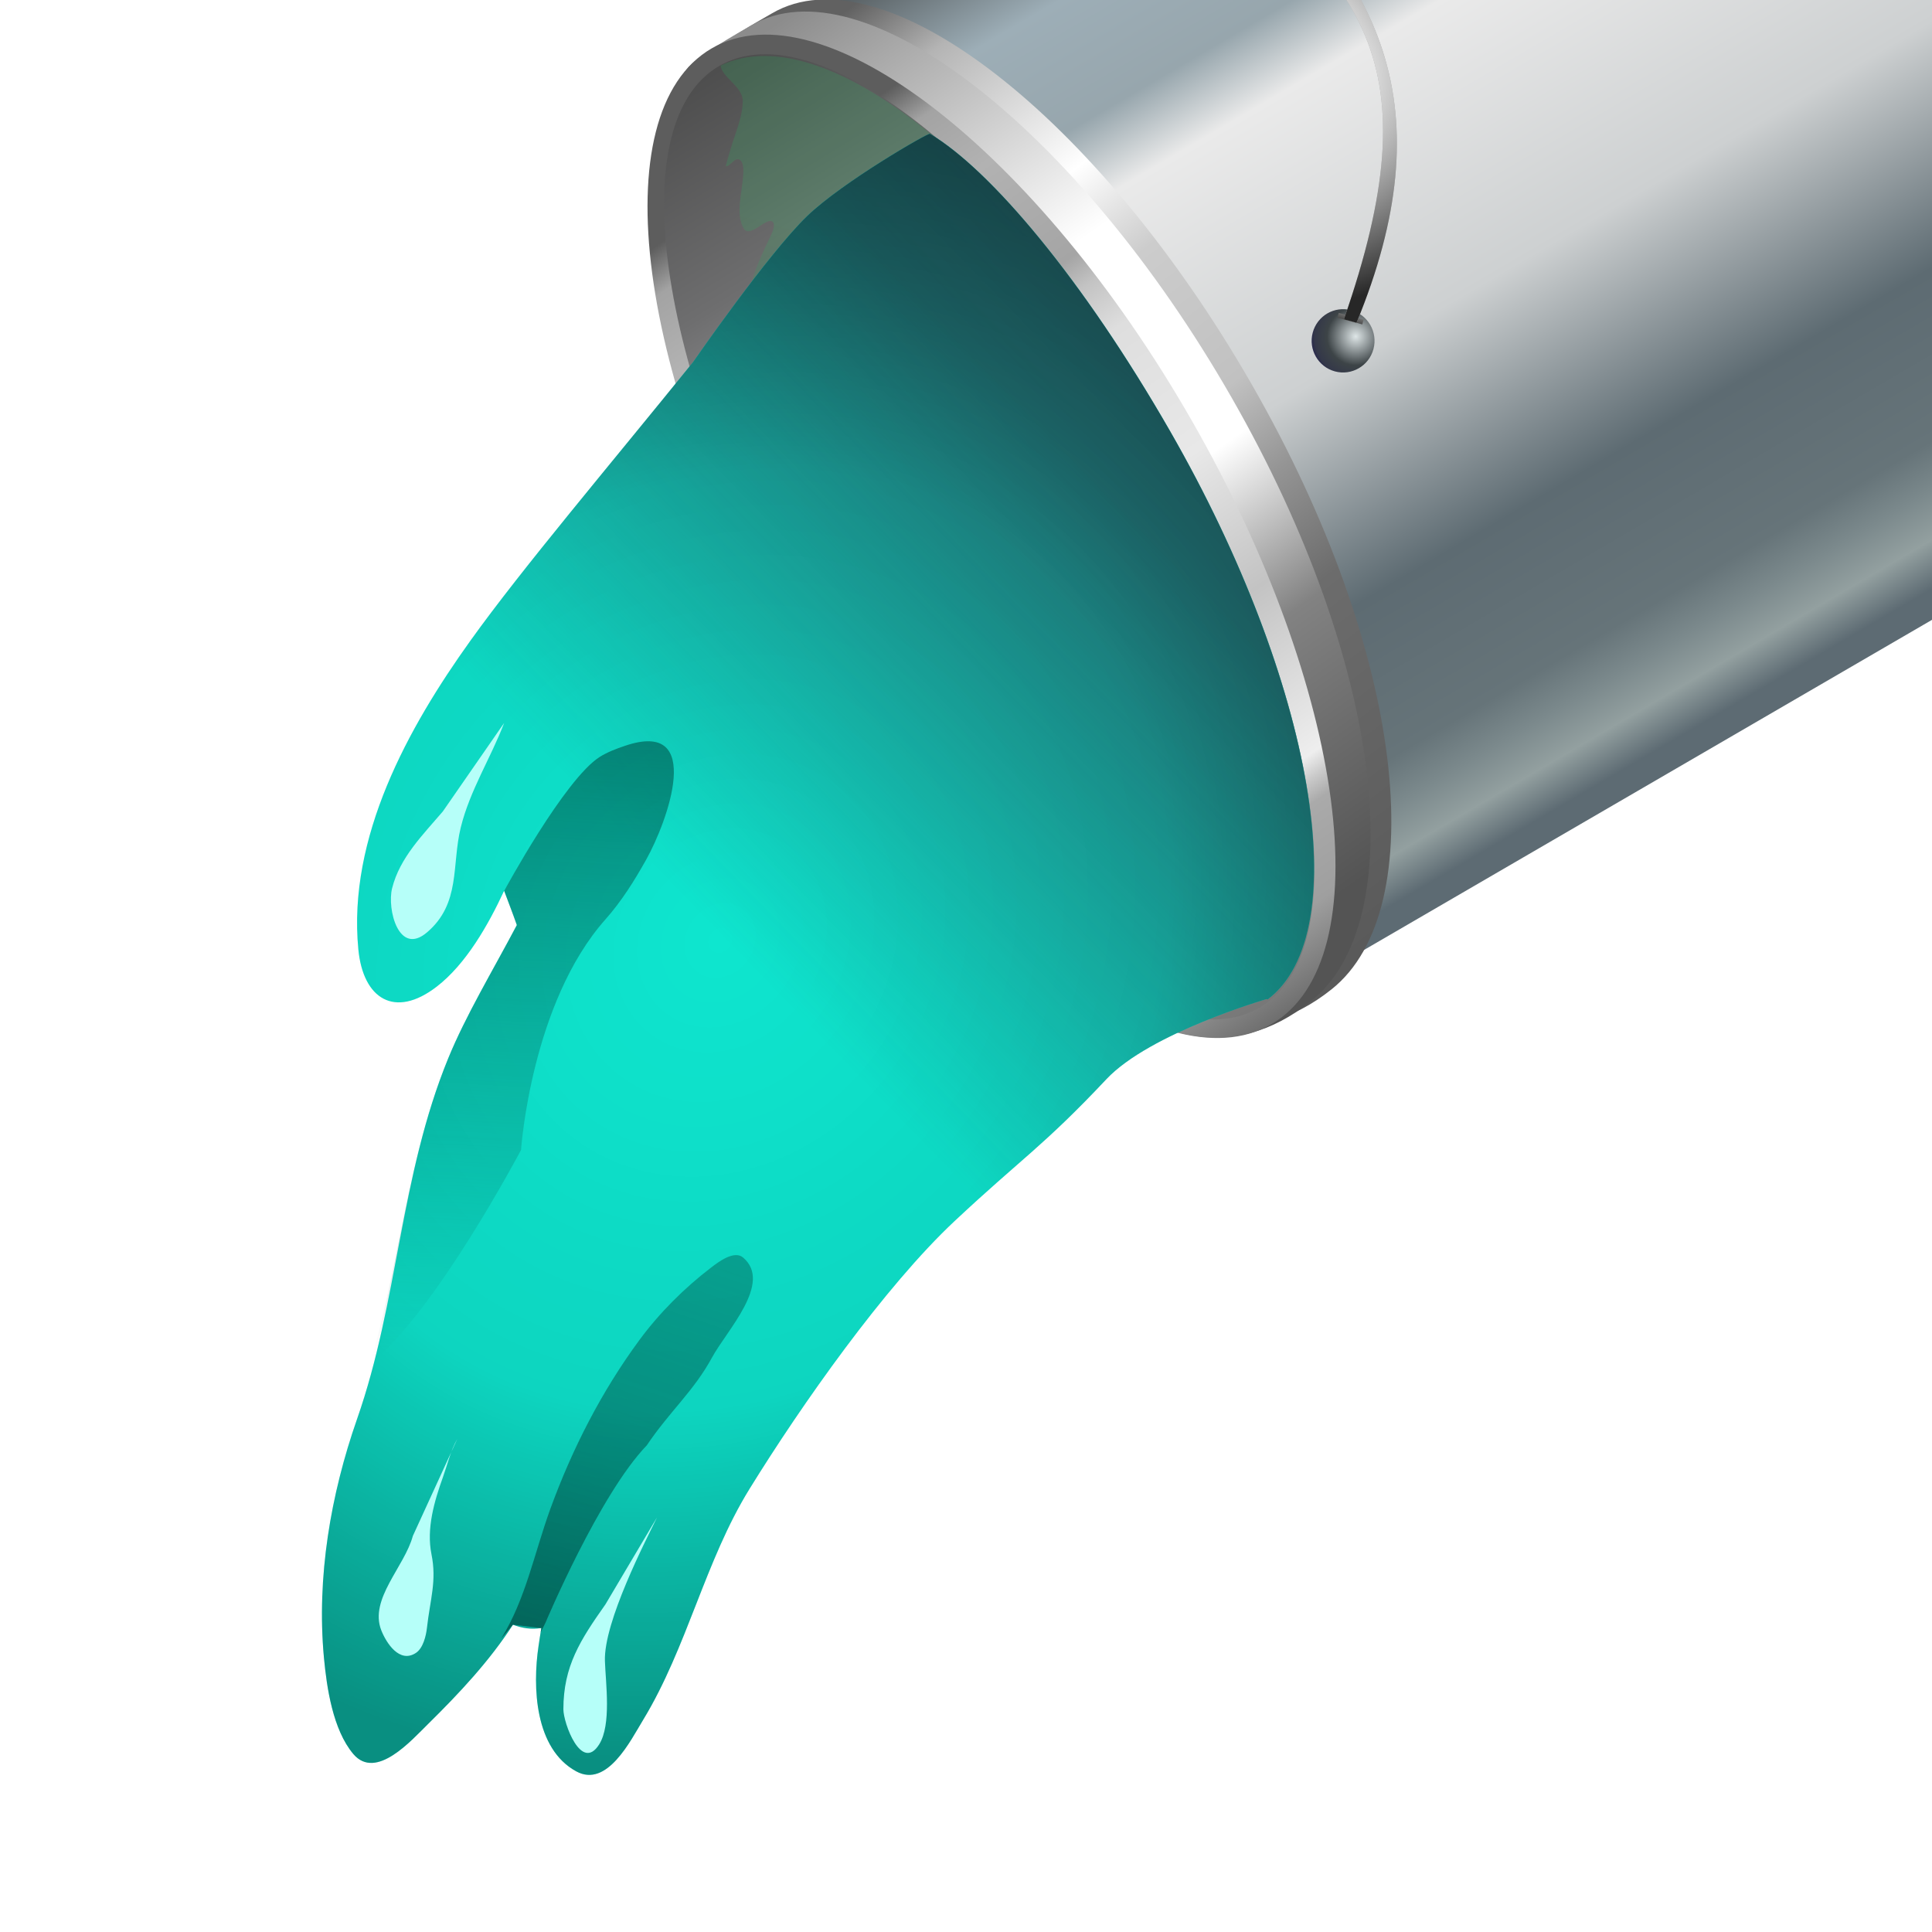
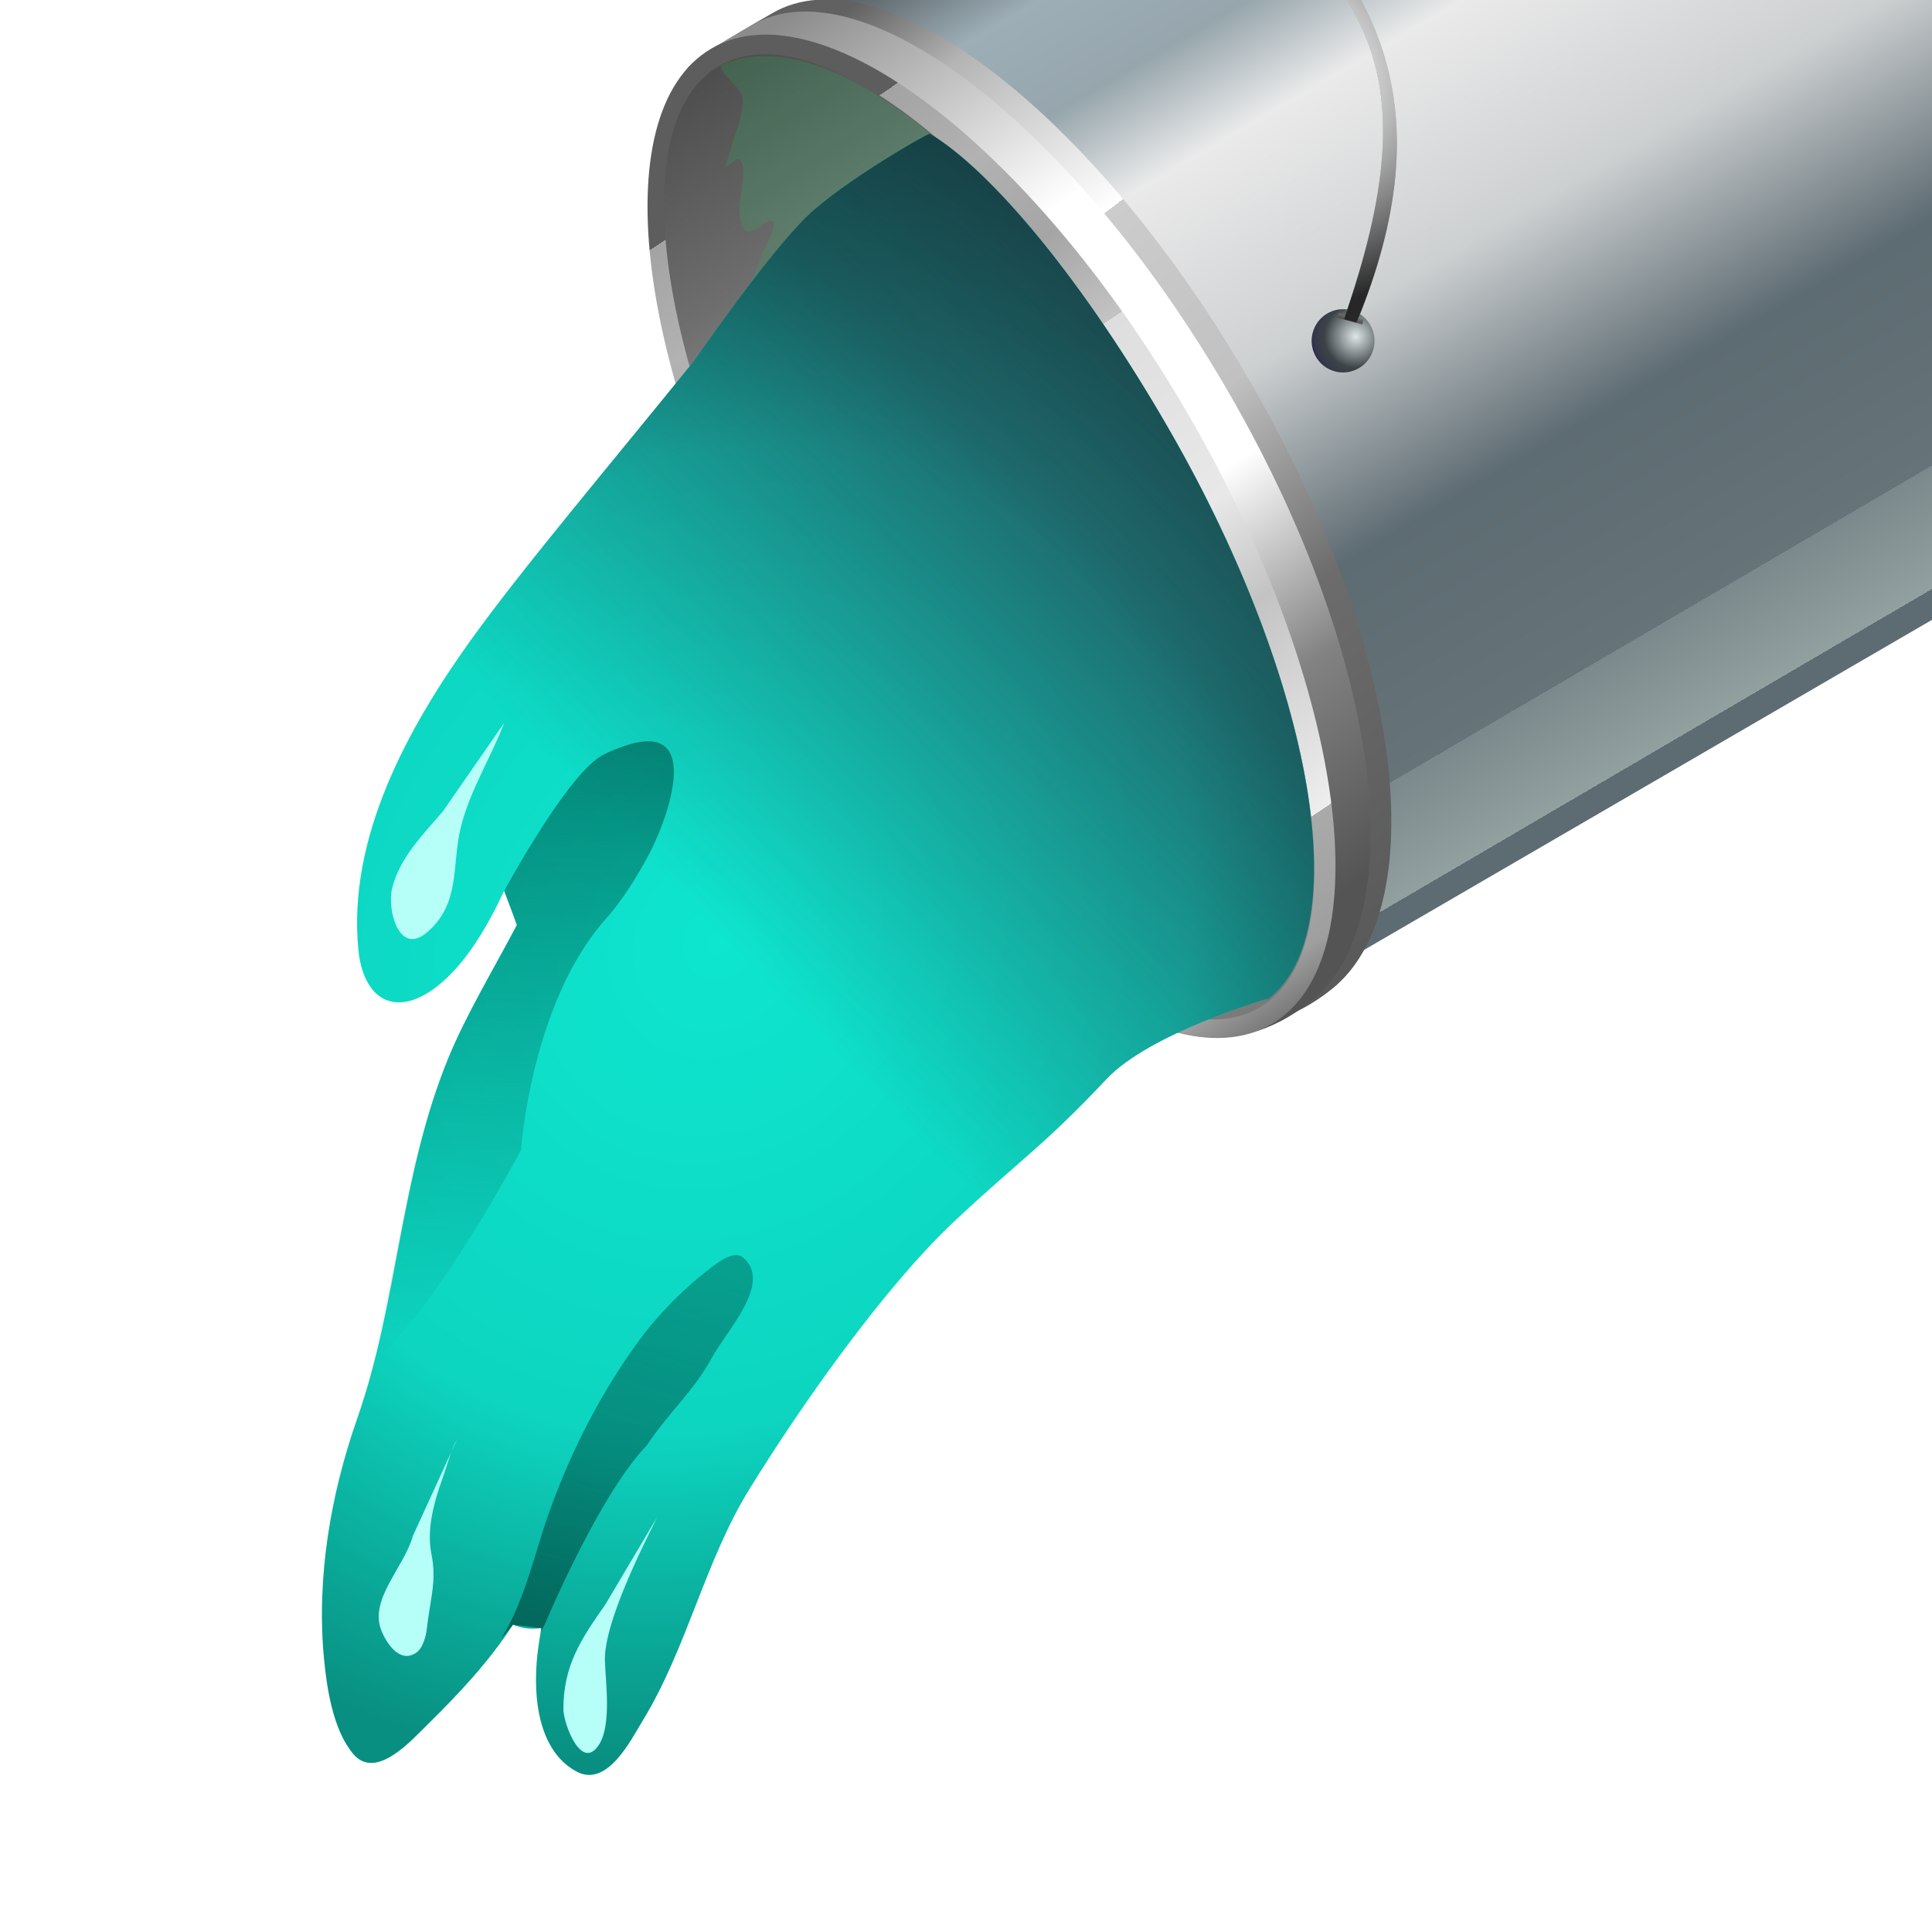
- <svg xmlns="http://www.w3.org/2000/svg" width="100%" height="100%" viewBox="0 0 24 24" version="1.1" xml:space="preserve" style="fill-rule:evenodd;clip-rule:evenodd;stroke-linejoin:round;stroke-miterlimit:1.414;">
+ <svg xmlns="http://www.w3.org/2000/svg" viewBox="0 0 24 24" width="100%" xml:space="preserve" version="1.1" height="100%" baseProfile="tiny">
  <g transform="matrix(1,0,0,1,-220,-121)">
    <g transform="matrix(1,0,0,1,89,68)">
      <g id="detailed">
-         <rect id="bucket_detailed" x="131" y="53" width="24" height="24" style="fill:none;" />
-         <clipPath id="_clip1">
-           <rect id="bucket_detailed1" x="131" y="53" width="24" height="24" />
-         </clipPath>
-         <g clip-path="url(#_clip1)">
+         <rect style="fill:none;" width="24" id="bucket_detailed" y="53" x="131" height="24" />
+         <g>
          <g transform="matrix(-0.517981,-0.903168,0.897169,-0.521445,167.793,217.039)">
-             <rect x="136" y="55" width="13" height="14.841" style="fill:url(#_Linear2);" />
+             <rect style="fill:url(#_Linear2);" width="13" y="55" x="136" height="14.841" />
          </g>
          <g transform="matrix(-0.534804,-0.932501,0.926307,-0.53838,166.258,223.504)">
-             <path d="M142.5,55.636C145.672,55.715 148.367,56.186 148.936,57.413C149.011,57.573 149,58.147 149,58.318C149,59.798 146.087,61 142.5,61C138.913,61 136.219,59.782 136,58.318C135.654,56.003 138.875,55.545 142.5,55.636Z" style="fill:url(#_Linear3);" />
+             <path style="fill:url(#_Linear3);" d="M142.5,55.636C145.672,55.715 148.367,56.186 148.936,57.413C149.011,57.573 149,58.147 149,58.318C149,59.798 146.087,61 142.5,61C138.913,61 136.219,59.782 136,58.318C135.654,56.003 138.875,55.545 142.5,55.636Z" />
          </g>
          <g transform="matrix(-0.534804,-0.932501,0.926307,-0.53838,166,223.654)">
-             <path d="M142.5,55.636C145.672,55.715 148.367,56.186 148.936,57.413C149.011,57.573 149,58.147 149,58.318C149,59.798 146.087,61 142.5,61C138.913,61 136.219,59.782 136,58.318C135.654,56.003 138.875,55.545 142.5,55.636Z" style="fill:url(#_Linear4);" />
+             <path style="fill:url(#_Linear4);" d="M142.5,55.636C145.672,55.715 148.367,56.186 148.936,57.413C149.011,57.573 149,58.147 149,58.318C149,59.798 146.087,61 142.5,61C138.913,61 136.219,59.782 136,58.318C135.654,56.003 138.875,55.545 142.5,55.636Z" />
          </g>
          <g transform="matrix(-0.516133,-0.899947,0.838841,-0.487543,167.918,216.344)">
-             <ellipse cx="142.5" cy="58.318" rx="6.5" ry="2.682" style="fill:url(#_Linear5);" />
+             <ellipse style="fill:url(#_Linear5);" ry="2.682" cx="142.5" rx="6.5" cy="58.318" />
          </g>
          <g transform="matrix(-0.534804,-0.932501,0.926307,-0.53838,165.506,223.941)">
-             <ellipse cx="142.5" cy="58.318" rx="6.5" ry="2.682" style="fill:url(#_Linear6);" />
+             <ellipse style="fill:url(#_Linear6);" ry="2.682" cx="142.5" rx="6.5" cy="58.318" />
          </g>
          <g transform="matrix(-0.516133,-0.899947,0.838841,-0.487543,167.918,216.344)">
-             <ellipse cx="142.5" cy="58.318" rx="6.5" ry="2.682" style="fill:url(#_Linear7);" />
+             <ellipse style="fill:url(#_Linear7);" ry="2.682" cx="142.5" rx="6.5" cy="58.318" />
          </g>
          <g transform="matrix(1.00066,0.26992,-0.268127,1.00735,12.121,-40.5431)">
-             <path d="M142.607,55.457C143.676,54.535 146.463,55.793 148.943,58.273C151.055,60.384 143.717,58.06 143.675,58.023C143.578,57.937 143.68,57.434 143.699,57.325C143.706,57.279 143.746,57.135 143.697,57.098C143.613,57.034 143.485,57.358 143.379,57.263C143.24,57.139 143.243,56.847 143.211,56.68C143.202,56.629 143.182,56.496 143.115,56.482C143.046,56.467 143.032,56.593 142.976,56.599C142.973,56.599 142.981,56.323 142.982,56.309C142.991,56.142 143.015,55.956 142.971,55.793C142.927,55.631 142.648,55.584 142.607,55.457Z" style="fill:url(#_Linear8);" />
+             <path style="fill:url(#_Linear8);" d="M142.607,55.457C143.676,54.535 146.463,55.793 148.943,58.273C151.055,60.384 143.717,58.06 143.675,58.023C143.578,57.937 143.68,57.434 143.699,57.325C143.706,57.279 143.746,57.135 143.697,57.098C143.613,57.034 143.485,57.358 143.379,57.263C143.24,57.139 143.243,56.847 143.211,56.68C143.202,56.629 143.182,56.496 143.115,56.482C143.046,56.467 143.032,56.593 142.976,56.599C142.973,56.599 142.981,56.323 142.982,56.309C142.991,56.142 143.015,55.956 142.971,55.793C142.927,55.631 142.648,55.584 142.607,55.457Z" />
          </g>
          <g transform="matrix(1.00066,0.26992,-0.268127,1.00735,12.121,-40.5431)">
-             <path d="M144.073,56.92C144.379,56.417 145.217,55.586 145.241,55.593C146.053,55.819 147.462,56.792 148.943,58.273C151.387,60.716 152.643,63.458 151.822,64.504L151.807,64.504C151.807,64.504 150.561,65.255 150.2,65.922C149.676,66.89 149.464,67.093 148.881,68.023C148.27,68.997 147.669,70.623 147.329,71.745C147.036,72.71 147.096,73.76 146.809,74.732C146.727,75.009 146.602,75.63 146.193,75.532C145.641,75.4 145.426,74.697 145.37,74.209C145.361,74.136 145.354,74.063 145.347,73.99L145.342,73.993C145.236,74.04 145.123,74.054 145.008,74.041C144.848,74.531 144.598,74.996 144.33,75.448C144.191,75.681 143.904,76.263 143.557,76.024C143.245,75.808 143.045,75.343 142.919,75.004C142.586,74.103 142.495,73.111 142.568,72.158C142.683,70.67 142.316,69.233 142.512,67.726C142.583,67.178 142.757,66.581 142.896,65.979C142.816,65.857 142.727,65.742 142.643,65.624C142.565,66.065 142.428,66.585 142.158,66.936C141.771,67.44 141.342,67.305 141.135,66.751C140.664,65.496 141.027,64.046 141.483,62.847C141.857,61.863 142.549,60.411 143.202,58.954C143.202,58.954 143.733,57.481 144.073,56.92Z" style="fill:rgb(14,230,207);" />
+             <path style="fill:rgb(14,230,207);" d="M144.073,56.92C144.379,56.417 145.217,55.586 145.241,55.593C146.053,55.819 147.462,56.792 148.943,58.273C151.387,60.716 152.643,63.458 151.822,64.504L151.807,64.504C151.807,64.504 150.561,65.255 150.2,65.922C149.676,66.89 149.464,67.093 148.881,68.023C148.27,68.997 147.669,70.623 147.329,71.745C147.036,72.71 147.096,73.76 146.809,74.732C146.727,75.009 146.602,75.63 146.193,75.532C145.641,75.4 145.426,74.697 145.37,74.209C145.361,74.136 145.354,74.063 145.347,73.99L145.342,73.993C145.236,74.04 145.123,74.054 145.008,74.041C144.848,74.531 144.598,74.996 144.33,75.448C144.191,75.681 143.904,76.263 143.557,76.024C143.245,75.808 143.045,75.343 142.919,75.004C142.586,74.103 142.495,73.111 142.568,72.158C142.683,70.67 142.316,69.233 142.512,67.726C142.583,67.178 142.757,66.581 142.896,65.979C142.816,65.857 142.727,65.742 142.643,65.624C142.565,66.065 142.428,66.585 142.158,66.936C141.771,67.44 141.342,67.305 141.135,66.751C140.664,65.496 141.027,64.046 141.483,62.847C141.857,61.863 142.549,60.411 143.202,58.954C143.202,58.954 143.733,57.481 144.073,56.92Z" />
          </g>
          <g transform="matrix(1.00066,0.26992,-0.268127,1.00735,12.121,-40.5431)">
-             <path d="M144.073,56.92C144.379,56.417 145.217,55.586 145.241,55.593C146.053,55.819 147.462,56.792 148.943,58.273C151.387,60.716 152.643,63.458 151.822,64.504L151.807,64.504C151.807,64.504 150.561,65.255 150.2,65.922C149.676,66.89 149.464,67.093 148.881,68.023C148.27,68.997 147.669,70.623 147.329,71.745C147.036,72.71 147.096,73.76 146.809,74.732C146.727,75.009 146.602,75.63 146.193,75.532C145.641,75.4 145.426,74.697 145.37,74.209C145.361,74.136 145.354,74.063 145.347,73.99L145.342,73.993C145.236,74.04 145.123,74.054 145.008,74.041C144.848,74.531 144.598,74.996 144.33,75.448C144.191,75.681 143.904,76.263 143.557,76.024C143.245,75.808 143.045,75.343 142.919,75.004C142.586,74.103 142.495,73.111 142.568,72.158C142.683,70.67 142.316,69.233 142.512,67.726C142.583,67.178 142.757,66.581 142.896,65.979C142.816,65.857 142.727,65.742 142.643,65.624C142.565,66.065 142.428,66.585 142.158,66.936C141.771,67.44 141.342,67.305 141.135,66.751C140.664,65.496 141.027,64.046 141.483,62.847C141.857,61.863 142.549,60.411 143.202,58.954C143.202,58.954 143.733,57.481 144.073,56.92Z" style="fill:url(#_Linear9);" />
+             <path style="fill:url(#_Linear9);" d="M144.073,56.92C144.379,56.417 145.217,55.586 145.241,55.593C146.053,55.819 147.462,56.792 148.943,58.273C151.387,60.716 152.643,63.458 151.822,64.504L151.807,64.504C151.807,64.504 150.561,65.255 150.2,65.922C149.676,66.89 149.464,67.093 148.881,68.023C148.27,68.997 147.669,70.623 147.329,71.745C147.036,72.71 147.096,73.76 146.809,74.732C146.727,75.009 146.602,75.63 146.193,75.532C145.641,75.4 145.426,74.697 145.37,74.209C145.361,74.136 145.354,74.063 145.347,73.99L145.342,73.993C145.236,74.04 145.123,74.054 145.008,74.041C144.848,74.531 144.598,74.996 144.33,75.448C144.191,75.681 143.904,76.263 143.557,76.024C143.245,75.808 143.045,75.343 142.919,75.004C142.586,74.103 142.495,73.111 142.568,72.158C142.683,70.67 142.316,69.233 142.512,67.726C142.583,67.178 142.757,66.581 142.896,65.979C142.816,65.857 142.727,65.742 142.643,65.624C142.565,66.065 142.428,66.585 142.158,66.936C141.771,67.44 141.342,67.305 141.135,66.751C140.664,65.496 141.027,64.046 141.483,62.847C141.857,61.863 142.549,60.411 143.202,58.954C143.202,58.954 143.733,57.481 144.073,56.92Z" />
          </g>
          <g transform="matrix(1,0,0,1.00669,-0.54644,-0.307921)">
-             <path d="M137.81,63.947C137.81,63.945 138.562,62.565 138.998,62.293C139.092,62.234 139.202,62.193 139.307,62.158C140.313,61.815 139.831,63.105 139.575,63.559C139.428,63.82 139.269,64.073 139.069,64.297C138.142,65.332 138.019,67.144 138.019,67.144C138.019,67.144 136.939,69.175 136.147,69.775C136.516,68.522 136.609,67.24 137.114,66.014C137.332,65.485 137.667,64.934 137.967,64.369L137.81,63.947Z" style="fill:url(#_Linear10);" />
+             <path style="fill:url(#_Linear10);" d="M137.81,63.947C137.81,63.945 138.562,62.565 138.998,62.293C139.092,62.234 139.202,62.193 139.307,62.158C140.313,61.815 139.831,63.105 139.575,63.559C139.428,63.82 139.269,64.073 139.069,64.297C138.142,65.332 138.019,67.144 138.019,67.144C138.019,67.144 136.939,69.175 136.147,69.775C136.516,68.522 136.609,67.24 137.114,66.014C137.332,65.485 137.667,64.934 137.967,64.369L137.81,63.947Z" />
          </g>
          <g transform="matrix(1,0,0,1.00669,-0.54644,-0.307921)">
-             <path d="M137.774,73.171C138.077,72.686 138.182,72.123 138.383,71.573C138.655,70.831 139.019,70.124 139.489,69.49C139.738,69.154 140.047,68.848 140.38,68.595C140.465,68.53 140.665,68.377 140.777,68.471C141.148,68.783 140.573,69.372 140.392,69.704C140.165,70.12 139.866,70.368 139.581,70.789C138.991,71.397 138.322,72.979 138.322,72.979L138.263,73.097L138.272,73.043L138.266,73.044L137.919,73.002L137.774,73.171Z" style="fill:url(#_Linear11);" />
+             <path style="fill:url(#_Linear11);" d="M137.774,73.171C138.077,72.686 138.182,72.123 138.383,71.573C138.655,70.831 139.019,70.124 139.489,69.49C139.738,69.154 140.047,68.848 140.38,68.595C140.465,68.53 140.665,68.377 140.777,68.471C141.148,68.783 140.573,69.372 140.392,69.704C140.165,70.12 139.866,70.368 139.581,70.789C138.991,71.397 138.322,72.979 138.322,72.979L138.263,73.097L138.272,73.043L138.266,73.044L137.919,73.002L137.774,73.171Z" />
          </g>
          <g id="paint-shading" transform="matrix(1.00066,0.26992,-0.268127,1.00735,12.121,-40.5431)">
-             <path d="M144.073,56.92C144.379,56.417 145.217,55.586 145.241,55.593C146.053,55.819 147.462,56.792 148.943,58.273C151.387,60.716 152.643,63.458 151.822,64.504L151.807,64.504C151.807,64.504 150.561,65.255 150.2,65.922C149.676,66.89 149.464,67.093 148.881,68.023C148.27,68.997 147.669,70.623 147.329,71.745C147.036,72.71 147.096,73.76 146.809,74.732C146.727,75.009 146.602,75.63 146.193,75.532C145.641,75.4 145.426,74.697 145.37,74.209C145.361,74.136 145.354,74.063 145.347,73.99L145.342,73.993C145.236,74.04 145.123,74.054 145.008,74.041C144.848,74.531 144.598,74.996 144.33,75.448C144.191,75.681 143.904,76.263 143.557,76.024C143.245,75.808 143.045,75.343 142.919,75.004C142.586,74.103 142.495,73.111 142.568,72.158C142.683,70.67 142.316,69.233 142.512,67.726C142.583,67.178 142.757,66.581 142.896,65.979C142.816,65.857 142.727,65.742 142.643,65.624C142.565,66.065 142.428,66.585 142.158,66.936C141.771,67.44 141.342,67.305 141.135,66.751C140.664,65.496 141.027,64.046 141.483,62.847C141.857,61.863 142.549,60.411 143.202,58.954C143.202,58.954 143.733,57.481 144.073,56.92Z" style="fill:url(#_Radial12);" />
+             <path style="fill:url(#_Radial12);" d="M144.073,56.92C144.379,56.417 145.217,55.586 145.241,55.593C146.053,55.819 147.462,56.792 148.943,58.273C151.387,60.716 152.643,63.458 151.822,64.504L151.807,64.504C151.807,64.504 150.561,65.255 150.2,65.922C149.676,66.89 149.464,67.093 148.881,68.023C148.27,68.997 147.669,70.623 147.329,71.745C147.036,72.71 147.096,73.76 146.809,74.732C146.727,75.009 146.602,75.63 146.193,75.532C145.641,75.4 145.426,74.697 145.37,74.209C145.361,74.136 145.354,74.063 145.347,73.99L145.342,73.993C145.236,74.04 145.123,74.054 145.008,74.041C144.848,74.531 144.598,74.996 144.33,75.448C144.191,75.681 143.904,76.263 143.557,76.024C143.245,75.808 143.045,75.343 142.919,75.004C142.586,74.103 142.495,73.111 142.568,72.158C142.683,70.67 142.316,69.233 142.512,67.726C142.583,67.178 142.757,66.581 142.896,65.979C142.816,65.857 142.727,65.742 142.643,65.624C142.565,66.065 142.428,66.585 142.158,66.936C141.771,67.44 141.342,67.305 141.135,66.751C140.664,65.496 141.027,64.046 141.483,62.847C141.857,61.863 142.549,60.411 143.202,58.954C143.202,58.954 143.733,57.481 144.073,56.92Z" />
          </g>
          <g transform="matrix(1.00066,0.26992,-0.268127,1.00735,12.121,-40.5431)">
            <g transform="matrix(0.566893,0,0,0.566893,64.687,25.1368)">
-               <circle cx="151.665" cy="55.665" r="0.665" style="fill:url(#_Radial13);" />
+               <circle style="fill:url(#_Radial13);" r="0.665" cx="151.665" cy="55.665" />
            </g>
            <g transform="matrix(1,0,0,1,-0.16313,0.385141)">
-               <rect x="150.691" y="56" width="0.309" height="0.059" style="fill:url(#_Linear14);" />
+               <rect style="fill:url(#_Linear14);" width="0.309" y="56" x="150.691" height="0.059" />
            </g>
            <g transform="matrix(-0.55691,0.321532,-0.227728,-0.394436,240.77,32.6948)">
-               <path d="M139.888,53.823L139.677,53.651C137.115,58.363 137.397,62.343 140,66.887L140.59,66.887C137.824,62.292 137.066,59.666 139.888,53.823Z" style="fill:rgb(177,177,177);" />
+               <path style="fill:rgb(177,177,177);" d="M139.888,53.823L139.677,53.651C137.115,58.363 137.397,62.343 140,66.887L140.59,66.887C137.824,62.292 137.066,59.666 139.888,53.823Z" />
            </g>
            <g transform="matrix(-0.55691,0.321532,-0.227728,-0.394436,240.77,32.6948)">
-               <path d="M139.888,53.823L139.677,53.651C137.115,58.363 137.397,62.343 140,66.887L140.59,66.887C137.824,62.292 137.066,59.666 139.888,53.823Z" style="fill:url(#_Radial15);" />
+               <path style="fill:url(#_Radial15);" d="M139.888,53.823L139.677,53.651C137.115,58.363 137.397,62.343 140,66.887L140.59,66.887C137.824,62.292 137.066,59.666 139.888,53.823Z" />
            </g>
          </g>
          <g transform="matrix(1,0,0,1.00669,-0.54644,-0.307921)">
-             <path d="M137.048,62.966C136.801,63.254 136.512,63.536 136.417,63.916C136.353,64.174 136.5,64.757 136.852,64.458C137.272,64.101 137.155,63.63 137.27,63.165C137.384,62.705 137.644,62.306 137.809,61.875" style="fill:rgb(182,255,249);" />
+             <path style="fill:rgb(182,255,249);" d="M137.048,62.966C136.801,63.254 136.512,63.536 136.417,63.916C136.353,64.174 136.5,64.757 136.852,64.458C137.272,64.101 137.155,63.63 137.27,63.165C137.384,62.705 137.644,62.306 137.809,61.875" />
          </g>
          <g transform="matrix(1,0,0,1.00669,-0.54644,-0.307921)">
-             <path d="M139.067,72.752C138.756,73.19 138.545,73.513 138.545,74.046C138.545,74.215 138.768,74.827 138.989,74.48C139.144,74.237 139.07,73.723 139.061,73.451C139.044,72.968 139.57,71.961 139.708,71.678" style="fill:rgb(182,255,249);" />
+             <path style="fill:rgb(182,255,249);" d="M139.067,72.752C138.756,73.19 138.545,73.513 138.545,74.046C138.545,74.215 138.768,74.827 138.989,74.48C139.144,74.237 139.07,73.723 139.061,73.451C139.044,72.968 139.57,71.961 139.708,71.678" />
          </g>
          <g transform="matrix(1,0,0,1.00669,-0.54644,-0.307921)">
-             <path d="M136.675,71.907C136.571,72.288 136.132,72.685 136.282,73.069C136.345,73.229 136.511,73.485 136.715,73.349C136.803,73.29 136.839,73.139 136.85,73.042C136.89,72.687 136.974,72.463 136.906,72.131C136.842,71.816 136.942,71.477 137.048,71.184C137.106,71.022 137.142,70.859 137.228,70.708" style="fill:rgb(182,255,249);" />
+             <path style="fill:rgb(182,255,249);" d="M136.675,71.907C136.571,72.288 136.132,72.685 136.282,73.069C136.345,73.229 136.511,73.485 136.715,73.349C136.803,73.29 136.839,73.139 136.85,73.042C136.89,72.687 136.974,72.463 136.906,72.131C136.842,71.816 136.942,71.477 137.048,71.184C137.106,71.022 137.142,70.859 137.228,70.708" />
          </g>
        </g>
      </g>
    </g>
  </g>
  <defs>
-     <linearGradient id="_Linear2" x1="0" y1="0" x2="1" y2="0" gradientUnits="userSpaceOnUse" gradientTransform="matrix(-12.7279,2.66454e-15,-2.66454e-15,-12.7279,149.025,59.8266)">
-       <stop offset="0%" style="stop-color:rgb(84,91,94);stop-opacity:1" />
-       <stop offset="11%" style="stop-color:rgb(157,174,183);stop-opacity:1" />
-       <stop offset="22%" style="stop-color:rgb(151,166,173);stop-opacity:1" />
-       <stop offset="29%" style="stop-color:rgb(234,234,234);stop-opacity:1" />
-       <stop offset="54%" style="stop-color:rgb(205,208,209);stop-opacity:1" />
-       <stop offset="74%" style="stop-color:rgb(93,107,114);stop-opacity:1" />
-       <stop offset="88%" style="stop-color:rgb(102,116,121);stop-opacity:1" />
-       <stop offset="92%" style="stop-color:rgb(123,137,140);stop-opacity:1" />
-       <stop offset="96%" style="stop-color:rgb(147,160,160);stop-opacity:1" />
-       <stop offset="100%" style="stop-color:rgb(93,107,115);stop-opacity:1" />
+     <linearGradient x1="0" id="_Linear2" x2="1" gradientUnits="userSpaceOnUse" y2="0" y1="0" gradientTransform="matrix(-12.7279,2.66454e-15,-2.66454e-15,-12.7279,149.025,59.8266)">
+       <stop style="stop-color:rgb(84,91,94);stop-opacity:1" offset="0.0" />
+       <stop style="stop-color:rgb(157,174,183);stop-opacity:1" offset="0.1" />
+       <stop style="stop-color:rgb(151,166,173);stop-opacity:1" offset="0.2" />
+       <stop style="stop-color:rgb(234,234,234);stop-opacity:1" offset="0.3" />
+       <stop style="stop-color:rgb(205,208,209);stop-opacity:1" offset="0.5" />
+       <stop style="stop-color:rgb(93,107,114);stop-opacity:1" offset="0.7" />
+       <stop style="stop-color:rgb(102,116,121);stop-opacity:1" offset="0.9" />
+       <stop style="stop-color:rgb(123,137,140);stop-opacity:1" offset="0.9" />
+       <stop style="stop-color:rgb(147,160,160);stop-opacity:1" offset="1.0" />
+       <stop style="stop-color:rgb(93,107,115);stop-opacity:1" offset="1.0" />
    </linearGradient>
-     <linearGradient id="_Linear3" x1="0" y1="0" x2="1" y2="0" gradientUnits="userSpaceOnUse" gradientTransform="matrix(-12.1177,1.57953,-1.57953,-12.1177,148.61,59.2403)">
-       <stop offset="0%" style="stop-color:rgb(97,97,97);stop-opacity:1" />
-       <stop offset="8%" style="stop-color:rgb(180,180,180);stop-opacity:1" />
-       <stop offset="25%" style="stop-color:white;stop-opacity:1" />
-       <stop offset="30%" style="stop-color:rgb(229,229,229);stop-opacity:1" />
-       <stop offset="35%" style="stop-color:rgb(204,204,204);stop-opacity:1" />
-       <stop offset="50%" style="stop-color:rgb(193,193,193);stop-opacity:1" />
-       <stop offset="59%" style="stop-color:rgb(149,149,149);stop-opacity:1" />
-       <stop offset="70%" style="stop-color:rgb(108,108,108);stop-opacity:1" />
-       <stop offset="100%" style="stop-color:rgb(90,90,90);stop-opacity:1" />
+     <linearGradient x1="0" id="_Linear3" x2="1" gradientUnits="userSpaceOnUse" y2="0" y1="0" gradientTransform="matrix(-12.1177,1.57953,-1.57953,-12.1177,148.61,59.2403)">
+       <stop style="stop-color:rgb(97,97,97);stop-opacity:1" offset="0.0" />
+       <stop style="stop-color:rgb(180,180,180);stop-opacity:1" offset="0.1" />
+       <stop style="stop-color:white;stop-opacity:1" offset="0.3" />
+       <stop style="stop-color:rgb(229,229,229);stop-opacity:1" offset="0.3" />
+       <stop style="stop-color:rgb(204,204,204);stop-opacity:1" offset="0.3" />
+       <stop style="stop-color:rgb(193,193,193);stop-opacity:1" offset="0.5" />
+       <stop style="stop-color:rgb(149,149,149);stop-opacity:1" offset="0.6" />
+       <stop style="stop-color:rgb(108,108,108);stop-opacity:1" offset="0.7" />
+       <stop style="stop-color:rgb(90,90,90);stop-opacity:1" offset="1.0" />
    </linearGradient>
-     <linearGradient id="_Linear4" x1="0" y1="0" x2="1" y2="0" gradientUnits="userSpaceOnUse" gradientTransform="matrix(-12.0189,0.92259,-0.92259,-12.0189,148.889,58.4285)">
-       <stop offset="0%" style="stop-color:rgb(140,140,140);stop-opacity:1" />
-       <stop offset="34%" style="stop-color:white;stop-opacity:1" />
-       <stop offset="58%" style="stop-color:white;stop-opacity:1" />
-       <stop offset="75%" style="stop-color:rgb(130,130,130);stop-opacity:1" />
-       <stop offset="100%" style="stop-color:rgb(84,84,84);stop-opacity:1" />
+     <linearGradient x1="0" id="_Linear4" x2="1" gradientUnits="userSpaceOnUse" y2="0" y1="0" gradientTransform="matrix(-12.0189,0.92259,-0.92259,-12.0189,148.889,58.4285)">
+       <stop style="stop-color:rgb(140,140,140);stop-opacity:1" offset="0.0" />
+       <stop style="stop-color:white;stop-opacity:1" offset="0.3" />
+       <stop style="stop-color:white;stop-opacity:1" offset="0.6" />
+       <stop style="stop-color:rgb(130,130,130);stop-opacity:1" offset="0.8" />
+       <stop style="stop-color:rgb(84,84,84);stop-opacity:1" offset="1.0" />
    </linearGradient>
-     <linearGradient id="_Linear5" x1="0" y1="0" x2="1" y2="0" gradientUnits="userSpaceOnUse" gradientTransform="matrix(-1.02141e-14,7.56275,-7.09638,7.99361e-15,142.654,52.1739)">
-       <stop offset="0%" style="stop-color:white;stop-opacity:1" />
-       <stop offset="100%" style="stop-color:rgb(72,72,72);stop-opacity:1" />
+     <linearGradient x1="0" id="_Linear5" x2="1" gradientUnits="userSpaceOnUse" y2="0" y1="0" gradientTransform="matrix(-1.02141e-14,7.56275,-7.09638,7.99361e-15,142.654,52.1739)">
+       <stop style="stop-color:white;stop-opacity:1" offset="0.0" />
+       <stop style="stop-color:rgb(72,72,72);stop-opacity:1" offset="1.0" />
    </linearGradient>
-     <linearGradient id="_Linear6" x1="0" y1="0" x2="1" y2="0" gradientUnits="userSpaceOnUse" gradientTransform="matrix(-12.204,0.73748,-0.73748,-12.204,147.45,57.5222)">
-       <stop offset="0%" style="stop-color:rgb(93,93,93);stop-opacity:1" />
-       <stop offset="2%" style="stop-color:rgb(128,128,128);stop-opacity:1" />
-       <stop offset="4%" style="stop-color:rgb(163,163,163);stop-opacity:1" />
-       <stop offset="11%" style="stop-color:rgb(178,178,178);stop-opacity:1" />
-       <stop offset="23%" style="stop-color:rgb(165,165,165);stop-opacity:1" />
-       <stop offset="26%" style="stop-color:rgb(195,195,195);stop-opacity:1" />
-       <stop offset="31%" style="stop-color:rgb(222,222,222);stop-opacity:1" />
-       <stop offset="45%" style="stop-color:rgb(232,232,232);stop-opacity:1" />
-       <stop offset="59%" style="stop-color:rgb(195,195,195);stop-opacity:1" />
-       <stop offset="75%" style="stop-color:rgb(238,238,238);stop-opacity:1" />
-       <stop offset="77%" style="stop-color:rgb(201,201,201);stop-opacity:1" />
-       <stop offset="79%" style="stop-color:rgb(170,170,170);stop-opacity:1" />
-       <stop offset="87%" style="stop-color:rgb(159,159,159);stop-opacity:1" />
-       <stop offset="100%" style="stop-color:rgb(72,72,72);stop-opacity:1" />
+     <linearGradient x1="0" id="_Linear6" x2="1" gradientUnits="userSpaceOnUse" y2="0" y1="0" gradientTransform="matrix(-12.204,0.73748,-0.73748,-12.204,147.45,57.5222)">
+       <stop style="stop-color:rgb(93,93,93);stop-opacity:1" offset="0.0" />
+       <stop style="stop-color:rgb(128,128,128);stop-opacity:1" offset="0.0" />
+       <stop style="stop-color:rgb(163,163,163);stop-opacity:1" offset="0.0" />
+       <stop style="stop-color:rgb(178,178,178);stop-opacity:1" offset="0.1" />
+       <stop style="stop-color:rgb(165,165,165);stop-opacity:1" offset="0.2" />
+       <stop style="stop-color:rgb(195,195,195);stop-opacity:1" offset="0.3" />
+       <stop style="stop-color:rgb(222,222,222);stop-opacity:1" offset="0.3" />
+       <stop style="stop-color:rgb(232,232,232);stop-opacity:1" offset="0.5" />
+       <stop style="stop-color:rgb(195,195,195);stop-opacity:1" offset="0.6" />
+       <stop style="stop-color:rgb(238,238,238);stop-opacity:1" offset="0.8" />
+       <stop style="stop-color:rgb(201,201,201);stop-opacity:1" offset="0.8" />
+       <stop style="stop-color:rgb(170,170,170);stop-opacity:1" offset="0.8" />
+       <stop style="stop-color:rgb(159,159,159);stop-opacity:1" offset="0.9" />
+       <stop style="stop-color:rgb(72,72,72);stop-opacity:1" offset="1.0" />
    </linearGradient>
-     <linearGradient id="_Linear7" x1="0" y1="0" x2="1" y2="0" gradientUnits="userSpaceOnUse" gradientTransform="matrix(14.2854,-0.489417,0.459236,15.2242,135.098,58.7136)">
-       <stop offset="0%" style="stop-color:rgb(109,109,109);stop-opacity:1" />
-       <stop offset="35%" style="stop-color:rgb(166,166,166);stop-opacity:1" />
-       <stop offset="54%" style="stop-color:rgb(200,200,204);stop-opacity:1" />
-       <stop offset="80%" style="stop-color:rgb(110,110,111);stop-opacity:1" />
-       <stop offset="100%" style="stop-color:rgb(72,72,72);stop-opacity:1" />
+     <linearGradient x1="0" id="_Linear7" x2="1" gradientUnits="userSpaceOnUse" y2="0" y1="0" gradientTransform="matrix(14.2854,-0.489417,0.459236,15.2242,135.098,58.7136)">
+       <stop style="stop-color:rgb(109,109,109);stop-opacity:1" offset="0.0" />
+       <stop style="stop-color:rgb(166,166,166);stop-opacity:1" offset="0.3" />
+       <stop style="stop-color:rgb(200,200,204);stop-opacity:1" offset="0.5" />
+       <stop style="stop-color:rgb(110,110,111);stop-opacity:1" offset="0.8" />
+       <stop style="stop-color:rgb(72,72,72);stop-opacity:1" offset="1.0" />
    </linearGradient>
-     <linearGradient id="_Linear8" x1="0" y1="0" x2="1" y2="0" gradientUnits="userSpaceOnUse" gradientTransform="matrix(1.62425e-16,-4.86619,2.65261,2.97968e-16,149.26,61.9217)">
-       <stop offset="0%" style="stop-color:rgb(0,137,56);stop-opacity:0.118" />
-       <stop offset="65%" style="stop-color:rgb(0,154,62);stop-opacity:0.118" />
-       <stop offset="84%" style="stop-color:rgb(0,200,79);stop-opacity:0.118" />
-       <stop offset="100%" style="stop-color:rgb(0,255,99);stop-opacity:0.118" />
+     <linearGradient x1="0" id="_Linear8" x2="1" gradientUnits="userSpaceOnUse" y2="0" y1="0" gradientTransform="matrix(1.62425e-16,-4.86619,2.65261,2.97968e-16,149.26,61.9217)">
+       <stop style="stop-color:rgb(0,137,56);stop-opacity:0.118" offset="0.0" />
+       <stop style="stop-color:rgb(0,154,62);stop-opacity:0.118" offset="0.7" />
+       <stop style="stop-color:rgb(0,200,79);stop-opacity:0.118" offset="0.8" />
+       <stop style="stop-color:rgb(0,255,99);stop-opacity:0.118" offset="1.0" />
    </linearGradient>
-     <linearGradient id="_Linear9" x1="0" y1="0" x2="1" y2="0" gradientUnits="userSpaceOnUse" gradientTransform="matrix(-6.39354,11.0739,-11.0739,-6.39354,150.999,54.0121)">
-       <stop offset="0%" style="stop-color:rgb(40,73,86);stop-opacity:1" />
-       <stop offset="45%" style="stop-color:rgb(40,73,86);stop-opacity:0.718" />
-       <stop offset="100%" style="stop-color:rgb(40,73,86);stop-opacity:0" />
+     <linearGradient x1="0" id="_Linear9" x2="1" gradientUnits="userSpaceOnUse" y2="0" y1="0" gradientTransform="matrix(-6.39354,11.0739,-11.0739,-6.39354,150.999,54.0121)">
+       <stop style="stop-color:rgb(40,73,86);stop-opacity:1" offset="0.0" />
+       <stop style="stop-color:rgb(40,73,86);stop-opacity:0.718" offset="0.5" />
+       <stop style="stop-color:rgb(40,73,86);stop-opacity:0" offset="1.0" />
    </linearGradient>
-     <linearGradient id="_Linear10" x1="0" y1="0" x2="1" y2="0" gradientUnits="userSpaceOnUse" gradientTransform="matrix(-0.567573,10.7964,-10.7964,-0.567573,138,59)">
-       <stop offset="0%" style="stop-color:rgb(0,106,94);stop-opacity:1" />
-       <stop offset="100%" style="stop-color:rgb(0,106,94);stop-opacity:0" />
+     <linearGradient x1="0" id="_Linear10" x2="1" gradientUnits="userSpaceOnUse" y2="0" y1="0" gradientTransform="matrix(-0.567573,10.7964,-10.7964,-0.567573,138,59)">
+       <stop style="stop-color:rgb(0,106,94);stop-opacity:1" offset="0.0" />
+       <stop style="stop-color:rgb(0,106,94);stop-opacity:0" offset="1.0" />
    </linearGradient>
-     <linearGradient id="_Linear11" x1="0" y1="0" x2="1" y2="0" gradientUnits="userSpaceOnUse" gradientTransform="matrix(7,-21,21,7,137,79)">
-       <stop offset="0%" style="stop-color:rgb(0,106,94);stop-opacity:1" />
-       <stop offset="100%" style="stop-color:rgb(0,106,94);stop-opacity:0" />
+     <linearGradient x1="0" id="_Linear11" x2="1" gradientUnits="userSpaceOnUse" y2="0" y1="0" gradientTransform="matrix(7,-21,21,7,137,79)">
+       <stop style="stop-color:rgb(0,106,94);stop-opacity:1" offset="0.0" />
+       <stop style="stop-color:rgb(0,106,94);stop-opacity:0" offset="1.0" />
    </linearGradient>
-     <radialGradient id="_Radial12" cx="0" cy="0" r="1" gradientUnits="userSpaceOnUse" gradientTransform="matrix(-8.38806,-2.94021,3.38849,-9.66696,145.308,65.5189)">
-       <stop offset="0%" style="stop-color:black;stop-opacity:0" />
-       <stop offset="57%" style="stop-color:black;stop-opacity:0.074" />
-       <stop offset="79%" style="stop-color:black;stop-opacity:0.23" />
-       <stop offset="100%" style="stop-color:black;stop-opacity:0.378" />
+     <radialGradient r="1" id="_Radial12" cx="0" gradientUnits="userSpaceOnUse" gradientTransform="matrix(-8.38806,-2.94021,3.38849,-9.66696,145.308,65.5189)" cy="0">
+       <stop style="stop-color:black;stop-opacity:0" offset="0.0" />
+       <stop style="stop-color:black;stop-opacity:0.074" offset="0.6" />
+       <stop style="stop-color:black;stop-opacity:0.23" offset="0.8" />
+       <stop style="stop-color:black;stop-opacity:0.378" offset="1.0" />
    </radialGradient>
-     <radialGradient id="_Radial13" cx="0" cy="0" r="1" gradientUnits="userSpaceOnUse" gradientTransform="matrix(1.10055,0,0,1.10055,151.899,55.5075)">
-       <stop offset="0%" style="stop-color:rgb(222,230,231);stop-opacity:1" />
-       <stop offset="55%" style="stop-color:rgb(61,68,71);stop-opacity:1" />
-       <stop offset="79%" style="stop-color:rgb(52,56,73);stop-opacity:1" />
-       <stop offset="100%" style="stop-color:rgb(18,12,82);stop-opacity:1" />
+     <radialGradient r="1" id="_Radial13" cx="0" gradientUnits="userSpaceOnUse" gradientTransform="matrix(1.10055,0,0,1.10055,151.899,55.5075)" cy="0">
+       <stop style="stop-color:rgb(222,230,231);stop-opacity:1" offset="0.0" />
+       <stop style="stop-color:rgb(61,68,71);stop-opacity:1" offset="0.6" />
+       <stop style="stop-color:rgb(52,56,73);stop-opacity:1" offset="0.8" />
+       <stop style="stop-color:rgb(18,12,82);stop-opacity:1" offset="1.0" />
    </radialGradient>
-     <linearGradient id="_Linear14" x1="0" y1="0" x2="1" y2="0" gradientUnits="userSpaceOnUse" gradientTransform="matrix(-0.0116915,0.465178,-0.465178,-0.0116915,150.861,55.735)">
-       <stop offset="0%" style="stop-color:white;stop-opacity:1" />
-       <stop offset="100%" style="stop-color:black;stop-opacity:1" />
+     <linearGradient x1="0" id="_Linear14" x2="1" gradientUnits="userSpaceOnUse" y2="0" y1="0" gradientTransform="matrix(-0.0116915,0.465178,-0.465178,-0.0116915,150.861,55.735)">
+       <stop style="stop-color:white;stop-opacity:1" offset="0.0" />
+       <stop style="stop-color:black;stop-opacity:1" offset="1.0" />
    </linearGradient>
-     <radialGradient id="_Radial15" cx="0" cy="0" r="1" gradientUnits="userSpaceOnUse" gradientTransform="matrix(1.168,-6.08901,6.60109,2.52423,141.334,60.8752)">
-       <stop offset="0%" style="stop-color:rgb(177,177,177);stop-opacity:1" />
-       <stop offset="27%" style="stop-color:rgb(133,133,133);stop-opacity:1" />
-       <stop offset="44%" style="stop-color:rgb(229,229,229);stop-opacity:1" />
-       <stop offset="100%" style="stop-color:rgb(39,39,39);stop-opacity:1" />
+     <radialGradient r="1" id="_Radial15" cx="0" gradientUnits="userSpaceOnUse" gradientTransform="matrix(1.168,-6.08901,6.60109,2.52423,141.334,60.8752)" cy="0">
+       <stop style="stop-color:rgb(177,177,177);stop-opacity:1" offset="0.0" />
+       <stop style="stop-color:rgb(133,133,133);stop-opacity:1" offset="0.3" />
+       <stop style="stop-color:rgb(229,229,229);stop-opacity:1" offset="0.4" />
+       <stop style="stop-color:rgb(39,39,39);stop-opacity:1" offset="1.0" />
    </radialGradient>
  </defs>
</svg>
